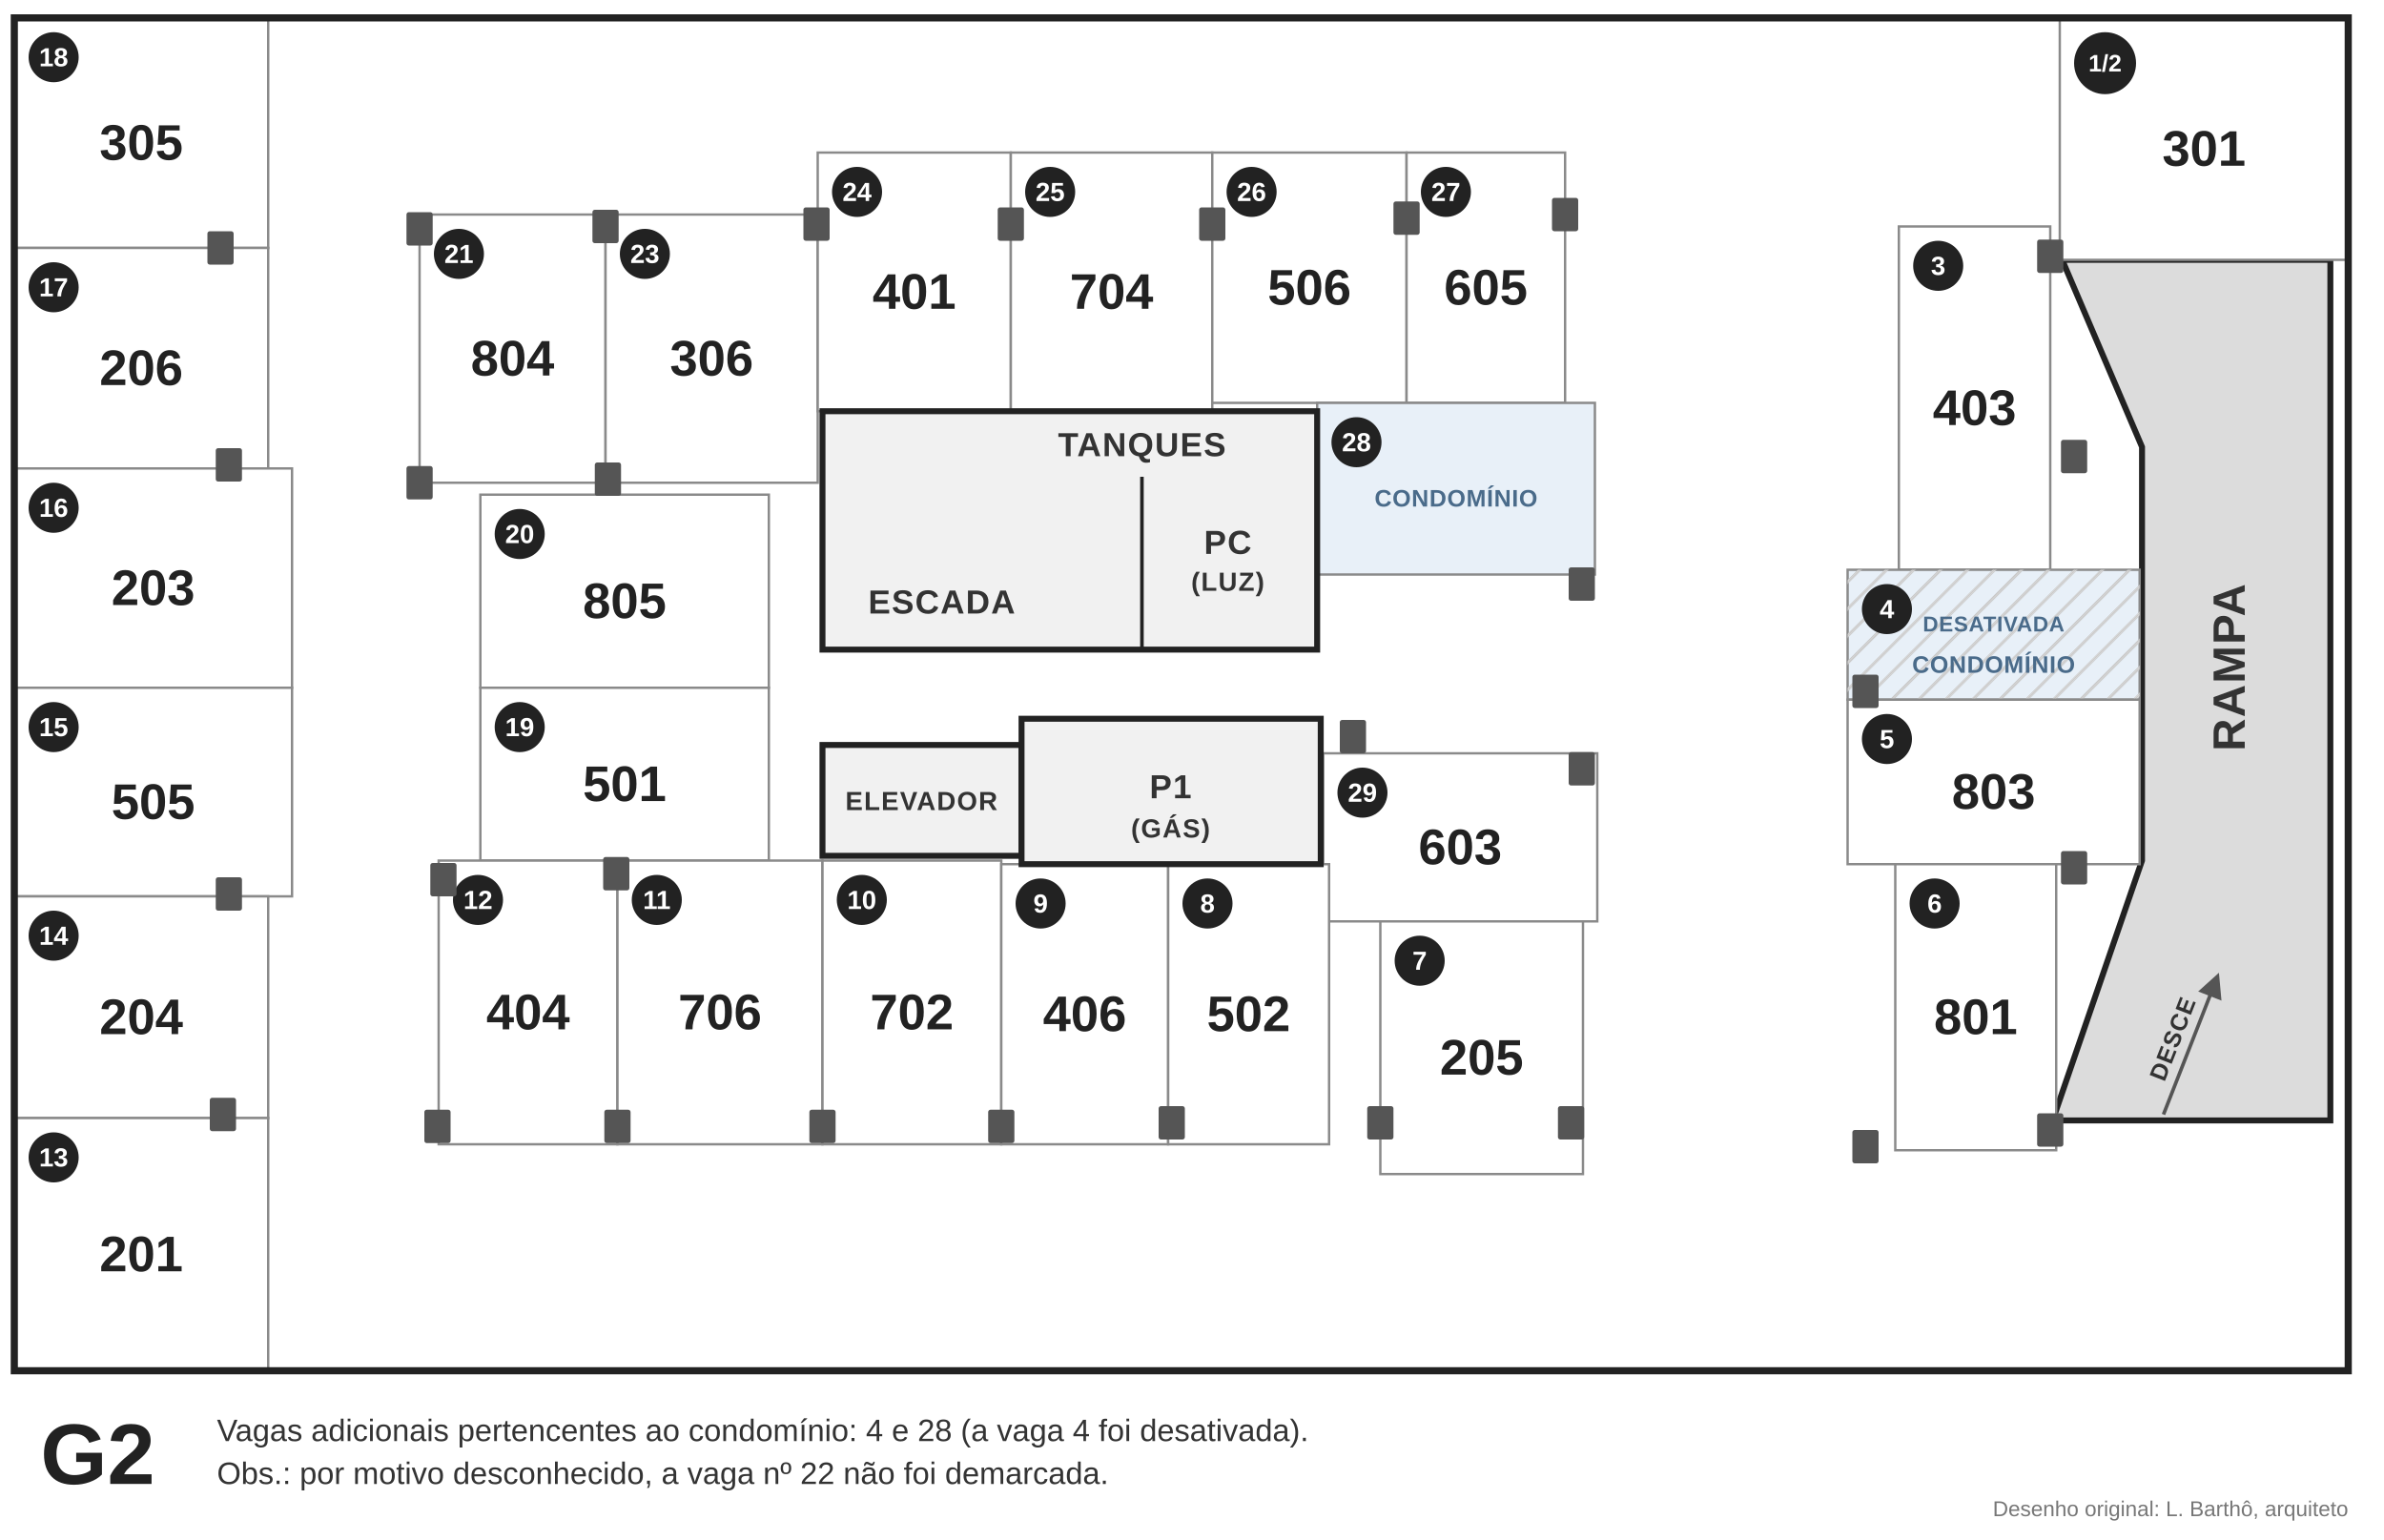
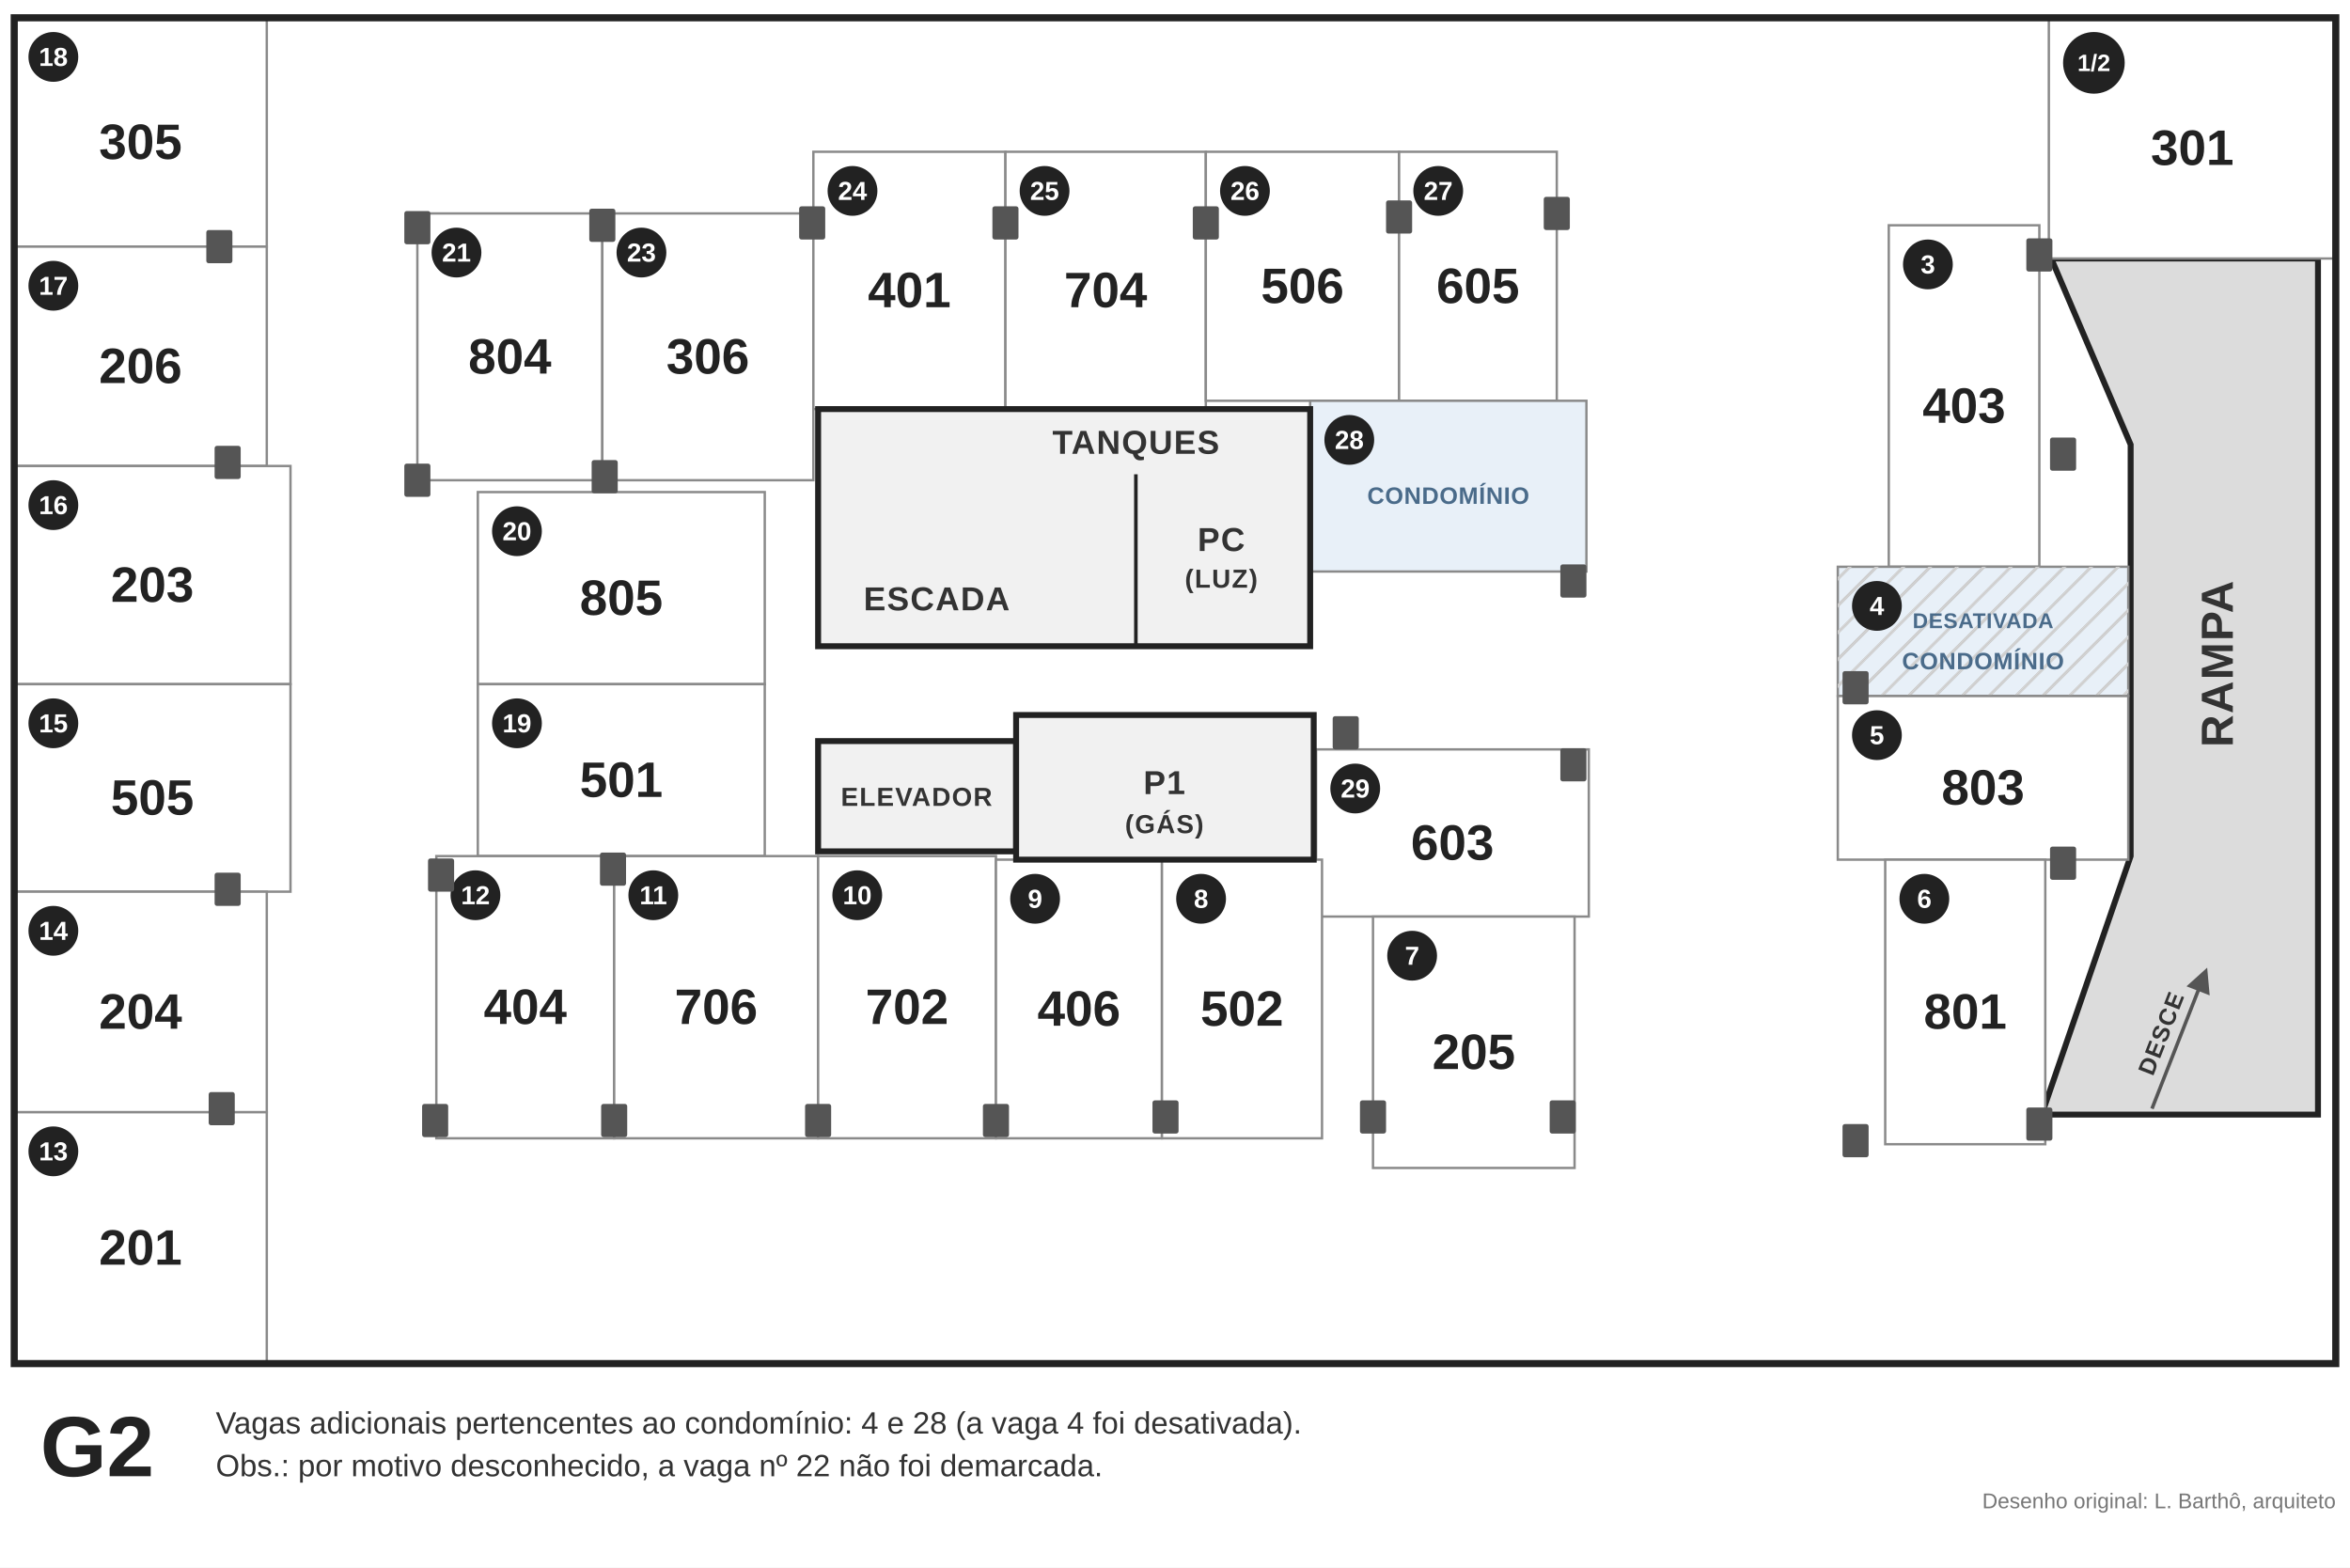
- <svg xmlns="http://www.w3.org/2000/svg" viewBox="0 0 2000 1292" width="2000" height="1292" font-family="Arial, Helvetica, sans-serif">
+ <svg xmlns="http://www.w3.org/2000/svg" viewBox="0 0 1982 1322" width="1982" height="1322" font-family="Arial, Helvetica, sans-serif">
  <defs>
    <pattern id="hachura" width="16" height="16" patternUnits="userSpaceOnUse" patternTransform="rotate(45)">
      <line x1="0" y1="0" x2="0" y2="16" stroke="#c9c9c9" stroke-width="5" />
    </pattern>
    <marker id="ponta" viewBox="0 0 10 10" refX="8" refY="5" markerWidth="7" markerHeight="7" orient="auto-start-reverse">
      <path d="M0,0 L10,5 L0,10 z" fill="#555" />
    </marker>
  </defs>
  <style>
  .fundo { fill: #ffffff; }
  .borda { fill: none; stroke: #222; stroke-width: 6; }
  .vaga rect { fill: #ffffff; stroke: #8a8a8a; stroke-width: 2; }
  .vaga.condominio rect { fill: #e8f0f8; }
  .vaga.desativada rect.hachura { fill: url(#hachura); stroke: none; }
  .num-vaga circle { fill: #222; }
  .num-vaga text { fill: #fff; font-weight: bold; text-anchor: middle; dominant-baseline: central; }
  .apto { fill: #222; font-weight: bold; text-anchor: middle; dominant-baseline: central; }
  .obs-vaga { fill: #4a6b8a; text-anchor: middle; dominant-baseline: central; font-weight: bold; letter-spacing: 0.5px; }
  .bloco { fill: #f1f1f1; stroke: #222; stroke-width: 5; }
  .bloco.fino { stroke-width: 3; }
  .rotulo { fill: #333; text-anchor: middle; dominant-baseline: central; font-weight: bold; letter-spacing: 1px; }
  .rampa { fill: #dcdcdc; stroke: #222; stroke-width: 5; }
  .seta { stroke: #555; stroke-width: 3; fill: none; }
  .pilar { fill: #555; }
  .excedente circle { fill: #f3c98b; stroke: #9a6a2a; stroke-width: 2; }
  .excedente polygon { fill: #7a4a12; }
  .titulo { fill: #222; font-weight: bold; text-anchor: middle; dominant-baseline: central; }
  .nota { fill: #333; }
  .credito { fill: #777; text-anchor: end; }

</style>
-   <rect class="fundo" x="0" y="0" width="2000" height="1292" />
+   <rect class="fundo" x="0" y="0" width="1982" height="1322" />
  <polygon class="rampa" points="1730,218 1955,218 1955,940 1722,940 1797,722 1797,375" />
  <text x="1870" y="560" class="rotulo" font-size="38" transform="rotate(-90 1870 560)">RAMPA</text>
  <line class="seta" x1="1815" y1="935" x2="1860" y2="820" marker-end="url(#ponta)" />
  <text x="1837.5" y="861.5" class="rotulo" font-size="20" transform="rotate(-68.6 1837.5 877.5)">DESCE</text>
  <g id="vaga-G2-18" class="vaga" data-garagem="G2" data-vaga="18" data-apto="305">
    <rect x="12" y="15" width="213" height="193" />
    <g class="num-vaga">
      <circle cx="45" cy="48" r="21" />
      <text x="45" y="48" font-size="22">18</text>
    </g>
    <text x="118.5" y="119.5" class="apto" font-size="42" data-campo="apto">305</text>
  </g>
  <g id="vaga-G2-17" class="vaga" data-garagem="G2" data-vaga="17" data-apto="206">
    <rect x="12" y="208" width="213" height="185" />
    <g class="num-vaga">
      <circle cx="45" cy="241" r="21" />
      <text x="45" y="241" font-size="22">17</text>
    </g>
    <text x="118.5" y="308.5" class="apto" font-size="42" data-campo="apto">206</text>
  </g>
  <g id="vaga-G2-16" class="vaga" data-garagem="G2" data-vaga="16" data-apto="203">
    <rect x="12" y="393" width="233" height="184" />
    <g class="num-vaga">
      <circle cx="45" cy="426" r="21" />
      <text x="45" y="426" font-size="22">16</text>
    </g>
    <text x="128.5" y="493" class="apto" font-size="42" data-campo="apto">203</text>
  </g>
  <g id="vaga-G2-15" class="vaga" data-garagem="G2" data-vaga="15" data-apto="505">
    <rect x="12" y="577" width="233" height="175" />
    <g class="num-vaga">
      <circle cx="45" cy="610" r="21" />
      <text x="45" y="610" font-size="22">15</text>
    </g>
    <text x="128.5" y="672.5" class="apto" font-size="42" data-campo="apto">505</text>
  </g>
  <g id="vaga-G2-14" class="vaga" data-garagem="G2" data-vaga="14" data-apto="204">
    <rect x="12" y="752" width="213" height="186" />
    <g class="num-vaga">
      <circle cx="45" cy="785" r="21" />
      <text x="45" y="785" font-size="22">14</text>
    </g>
    <text x="118.5" y="853" class="apto" font-size="42" data-campo="apto">204</text>
  </g>
  <g id="vaga-G2-13" class="vaga" data-garagem="G2" data-vaga="13" data-apto="201">
    <rect x="12" y="938" width="213" height="212" />
    <g class="num-vaga">
      <circle cx="45" cy="971" r="21" />
      <text x="45" y="971" font-size="22">13</text>
    </g>
    <text x="118.5" y="1052" class="apto" font-size="42" data-campo="apto">201</text>
  </g>
  <g id="vaga-G2-21" class="vaga" data-garagem="G2" data-vaga="21" data-apto="804">
    <rect x="352" y="180" width="156" height="225" />
    <g class="num-vaga">
      <circle cx="385" cy="213" r="21" />
      <text x="385" y="213" font-size="22">21</text>
    </g>
    <text x="430" y="300.5" class="apto" font-size="42" data-campo="apto">804</text>
  </g>
  <g id="vaga-G2-23" class="vaga" data-garagem="G2" data-vaga="23" data-apto="306">
    <rect x="508" y="180" width="178" height="225" />
    <g class="num-vaga">
      <circle cx="541" cy="213" r="21" />
      <text x="541" y="213" font-size="22">23</text>
    </g>
    <text x="597" y="300.5" class="apto" font-size="42" data-campo="apto">306</text>
  </g>
  <g id="vaga-G2-24" class="vaga" data-garagem="G2" data-vaga="24" data-apto="401">
    <rect x="686" y="128" width="162" height="217" />
    <g class="num-vaga">
      <circle cx="719" cy="161" r="21" />
      <text x="719" y="161" font-size="22">24</text>
    </g>
    <text x="767" y="244.5" class="apto" font-size="42" data-campo="apto">401</text>
  </g>
  <g id="vaga-G2-25" class="vaga" data-garagem="G2" data-vaga="25" data-apto="704">
    <rect x="848" y="128" width="169" height="217" />
    <g class="num-vaga">
      <circle cx="881" cy="161" r="21" />
      <text x="881" y="161" font-size="22">25</text>
    </g>
    <text x="932.5" y="244.5" class="apto" font-size="42" data-campo="apto">704</text>
  </g>
  <g id="vaga-G2-26" class="vaga" data-garagem="G2" data-vaga="26" data-apto="506">
    <rect x="1017" y="128" width="163" height="210" />
    <g class="num-vaga">
      <circle cx="1050" cy="161" r="21" />
      <text x="1050" y="161" font-size="22">26</text>
    </g>
    <text x="1098.5" y="241" class="apto" font-size="42" data-campo="apto">506</text>
  </g>
  <g id="vaga-G2-27" class="vaga" data-garagem="G2" data-vaga="27" data-apto="605">
    <rect x="1180" y="128" width="133" height="210" />
    <g class="num-vaga">
      <circle cx="1213" cy="161" r="21" />
      <text x="1213" y="161" font-size="22">27</text>
    </g>
    <text x="1246.5" y="241" class="apto" font-size="42" data-campo="apto">605</text>
  </g>
  <g id="vaga-G2-28" class="vaga condominio" data-garagem="G2" data-vaga="28" data-apto="">
    <rect x="1105" y="338" width="233" height="144" />
    <g class="num-vaga">
      <circle cx="1138" cy="371" r="21" />
      <text x="1138" y="371" font-size="22">28</text>
    </g>
    <text x="1221.5" y="418" class="obs-vaga" font-size="20" data-campo="obs-vaga">CONDOMÍNIO</text>
  </g>
  <g id="vaga-G2-20" class="vaga" data-garagem="G2" data-vaga="20" data-apto="805">
    <rect x="403" y="415" width="242" height="162" />
    <g class="num-vaga">
      <circle cx="436" cy="448" r="21" />
      <text x="436" y="448" font-size="22">20</text>
    </g>
    <text x="524" y="504" class="apto" font-size="42" data-campo="apto">805</text>
  </g>
  <g id="vaga-G2-19" class="vaga" data-garagem="G2" data-vaga="19" data-apto="501">
    <rect x="403" y="577" width="242" height="145" />
    <g class="num-vaga">
      <circle cx="436" cy="610" r="21" />
      <text x="436" y="610" font-size="22">19</text>
    </g>
    <text x="524" y="657.5" class="apto" font-size="42" data-campo="apto">501</text>
  </g>
  <g id="vaga-G2-29" class="vaga" data-garagem="G2" data-vaga="29" data-apto="603">
    <rect x="1110" y="632" width="230" height="141" />
    <g class="num-vaga">
      <circle cx="1143" cy="665" r="21" />
      <text x="1143" y="665" font-size="22">29</text>
    </g>
    <text x="1225" y="710.5" class="apto" font-size="42" data-campo="apto">603</text>
  </g>
  <g id="vaga-G2-12" class="vaga" data-garagem="G2" data-vaga="12" data-apto="404">
    <rect x="368" y="722" width="150" height="238" />
    <g class="num-vaga">
      <circle cx="401" cy="755" r="21" />
      <text x="401" y="755" font-size="22">12</text>
    </g>
    <text x="443" y="849" class="apto" font-size="42" data-campo="apto">404</text>
  </g>
  <g id="vaga-G2-11" class="vaga" data-garagem="G2" data-vaga="11" data-apto="706">
    <rect x="518" y="722" width="172" height="238" />
    <g class="num-vaga">
      <circle cx="551" cy="755" r="21" />
      <text x="551" y="755" font-size="22">11</text>
    </g>
    <text x="604" y="849" class="apto" font-size="42" data-campo="apto">706</text>
  </g>
  <g id="vaga-G2-10" class="vaga" data-garagem="G2" data-vaga="10" data-apto="702">
    <rect x="690" y="722" width="150" height="238" />
    <g class="num-vaga">
      <circle cx="723" cy="755" r="21" />
      <text x="723" y="755" font-size="22">10</text>
    </g>
    <text x="765" y="849" class="apto" font-size="42" data-campo="apto">702</text>
  </g>
  <g id="vaga-G2-9" class="vaga" data-garagem="G2" data-vaga="9" data-apto="406">
    <rect x="840" y="725" width="140" height="235" />
    <g class="num-vaga">
      <circle cx="873" cy="758" r="21" />
      <text x="873" y="758" font-size="22">9</text>
    </g>
    <text x="910" y="850.5" class="apto" font-size="42" data-campo="apto">406</text>
  </g>
  <g id="vaga-G2-8" class="vaga" data-garagem="G2" data-vaga="8" data-apto="502">
    <rect x="980" y="725" width="135" height="235" />
    <g class="num-vaga">
      <circle cx="1013" cy="758" r="21" />
      <text x="1013" y="758" font-size="22">8</text>
    </g>
    <text x="1047.5" y="850.5" class="apto" font-size="42" data-campo="apto">502</text>
  </g>
  <g id="vaga-G2-7" class="vaga" data-garagem="G2" data-vaga="7" data-apto="205">
    <rect x="1158" y="773" width="170" height="212" />
    <g class="num-vaga">
      <circle cx="1191" cy="806" r="21" />
      <text x="1191" y="806" font-size="22">7</text>
    </g>
    <text x="1243" y="887" class="apto" font-size="42" data-campo="apto">205</text>
  </g>
  <g id="vaga-G2-1-2" class="vaga" data-garagem="G2" data-vaga="1/2" data-apto="301">
    <rect x="1728" y="15" width="242" height="203" />
    <g class="num-vaga">
      <circle cx="1766" cy="53" r="26" />
      <text x="1766" y="53" font-size="20">1/2</text>
    </g>
    <text x="1849" y="124.5" class="apto" font-size="42" data-campo="apto">301</text>
  </g>
  <g id="vaga-G2-3" class="vaga" data-garagem="G2" data-vaga="3" data-apto="403">
    <rect x="1593" y="190" width="127" height="288" />
    <g class="num-vaga">
      <circle cx="1626" cy="223" r="21" />
      <text x="1626" y="223" font-size="22">3</text>
    </g>
    <text x="1656.5" y="342" class="apto" font-size="42" data-campo="apto">403</text>
  </g>
  <g id="vaga-G2-4" class="vaga condominio desativada" data-garagem="G2" data-vaga="4" data-apto="">
    <rect x="1550" y="478" width="245" height="109" />
    <rect class="hachura" x="1550" y="478" width="245" height="109" />
    <g class="num-vaga">
      <circle cx="1583" cy="511" r="21" />
      <text x="1583" y="511" font-size="22">4</text>
    </g>
    <text x="1672.5" y="523.5" class="obs-vaga" font-size="18" data-campo="obs-vaga">DESATIVADA</text>
    <text x="1672.5" y="557.5" class="obs-vaga" font-size="20" data-campo="obs-vaga">CONDOMÍNIO</text>
  </g>
  <g id="vaga-G2-5" class="vaga" data-garagem="G2" data-vaga="5" data-apto="803">
    <rect x="1550" y="587" width="245" height="138" />
    <g class="num-vaga">
      <circle cx="1583" cy="620" r="21" />
      <text x="1583" y="620" font-size="22">5</text>
    </g>
    <text x="1672.5" y="664" class="apto" font-size="42" data-campo="apto">803</text>
  </g>
  <g id="vaga-G2-6" class="vaga" data-garagem="G2" data-vaga="6" data-apto="801">
    <rect x="1590" y="725" width="135" height="240" />
    <g class="num-vaga">
      <circle cx="1623" cy="758" r="21" />
      <text x="1623" y="758" font-size="22">6</text>
    </g>
    <text x="1657.5" y="853" class="apto" font-size="42" data-campo="apto">801</text>
  </g>
  <rect class="bloco" x="690" y="345" width="415" height="200" />
  <line x1="958" y1="400" x2="958" y2="545" stroke="#222" stroke-width="3" />
  <text x="958" y="373" class="rotulo" font-size="28">TANQUES</text>
  <text x="790" y="505" class="rotulo" font-size="28">ESCADA</text>
  <text x="1030" y="455" class="rotulo" font-size="28">PC</text>
  <text x="1030" y="488" class="rotulo" font-size="22">(LUZ)</text>
  <rect class="bloco" x="690" y="625" width="167" height="93" />
  <text x="773" y="672" class="rotulo" font-size="22">ELEVADOR</text>
  <rect class="bloco" x="857" y="603" width="251" height="122" />
  <text x="982" y="660" class="rotulo" font-size="28">P1</text>
  <text x="982" y="695" class="rotulo" font-size="22">(GÁS)</text>
  <rect class="pilar" x="174" y="194" width="22" height="28" rx="2" />
  <rect class="pilar" x="181" y="376" width="22" height="28" rx="2" />
  <rect class="pilar" x="181" y="736" width="22" height="28" rx="2" />
  <rect class="pilar" x="176" y="921" width="22" height="28" rx="2" />
  <rect class="pilar" x="341" y="178" width="22" height="28" rx="2" />
  <rect class="pilar" x="497" y="176" width="22" height="28" rx="2" />
  <rect class="pilar" x="674" y="174" width="22" height="28" rx="2" />
  <rect class="pilar" x="837" y="174" width="22" height="28" rx="2" />
  <rect class="pilar" x="1006" y="174" width="22" height="28" rx="2" />
  <rect class="pilar" x="1169" y="169" width="22" height="28" rx="2" />
  <rect class="pilar" x="1302" y="166" width="22" height="28" rx="2" />
  <rect class="pilar" x="341" y="391" width="22" height="28" rx="2" />
  <rect class="pilar" x="499" y="388" width="22" height="28" rx="2" />
  <rect class="pilar" x="1316" y="476" width="22" height="28" rx="2" />
  <rect class="pilar" x="1124" y="604" width="22" height="28" rx="2" />
  <rect class="pilar" x="1316" y="631" width="22" height="28" rx="2" />
  <rect class="pilar" x="361" y="724" width="22" height="28" rx="2" />
  <rect class="pilar" x="506" y="719" width="22" height="28" rx="2" />
  <rect class="pilar" x="356" y="931" width="22" height="28" rx="2" />
  <rect class="pilar" x="507" y="931" width="22" height="28" rx="2" />
  <rect class="pilar" x="679" y="931" width="22" height="28" rx="2" />
  <rect class="pilar" x="829" y="931" width="22" height="28" rx="2" />
  <rect class="pilar" x="972" y="928" width="22" height="28" rx="2" />
  <rect class="pilar" x="1147" y="928" width="22" height="28" rx="2" />
  <rect class="pilar" x="1307" y="928" width="22" height="28" rx="2" />
  <rect class="pilar" x="1709" y="201" width="22" height="28" rx="2" />
  <rect class="pilar" x="1729" y="369" width="22" height="28" rx="2" />
  <rect class="pilar" x="1554" y="566" width="22" height="28" rx="2" />
  <rect class="pilar" x="1729" y="714" width="22" height="28" rx="2" />
  <rect class="pilar" x="1554" y="948" width="22" height="28" rx="2" />
  <rect class="pilar" x="1709" y="934" width="22" height="28" rx="2" />
  <rect class="borda" x="12" y="15" width="1958" height="1135" />
  <text x="82" y="1220" class="titulo" font-size="72">G2</text>
  <text x="182" y="1200" class="nota" font-size="26" dominant-baseline="central">Vagas adicionais pertencentes ao condomínio: 4 e 28 (a vaga 4 foi desativada).</text>
  <text x="182" y="1236" class="nota" font-size="26" dominant-baseline="central">Obs.: por motivo desconhecido, a vaga nº 22 não foi demarcada.</text>
  <text x="1970" y="1272" class="credito" font-size="18">Desenho original: L. Barthô, arquiteto</text>
</svg>
